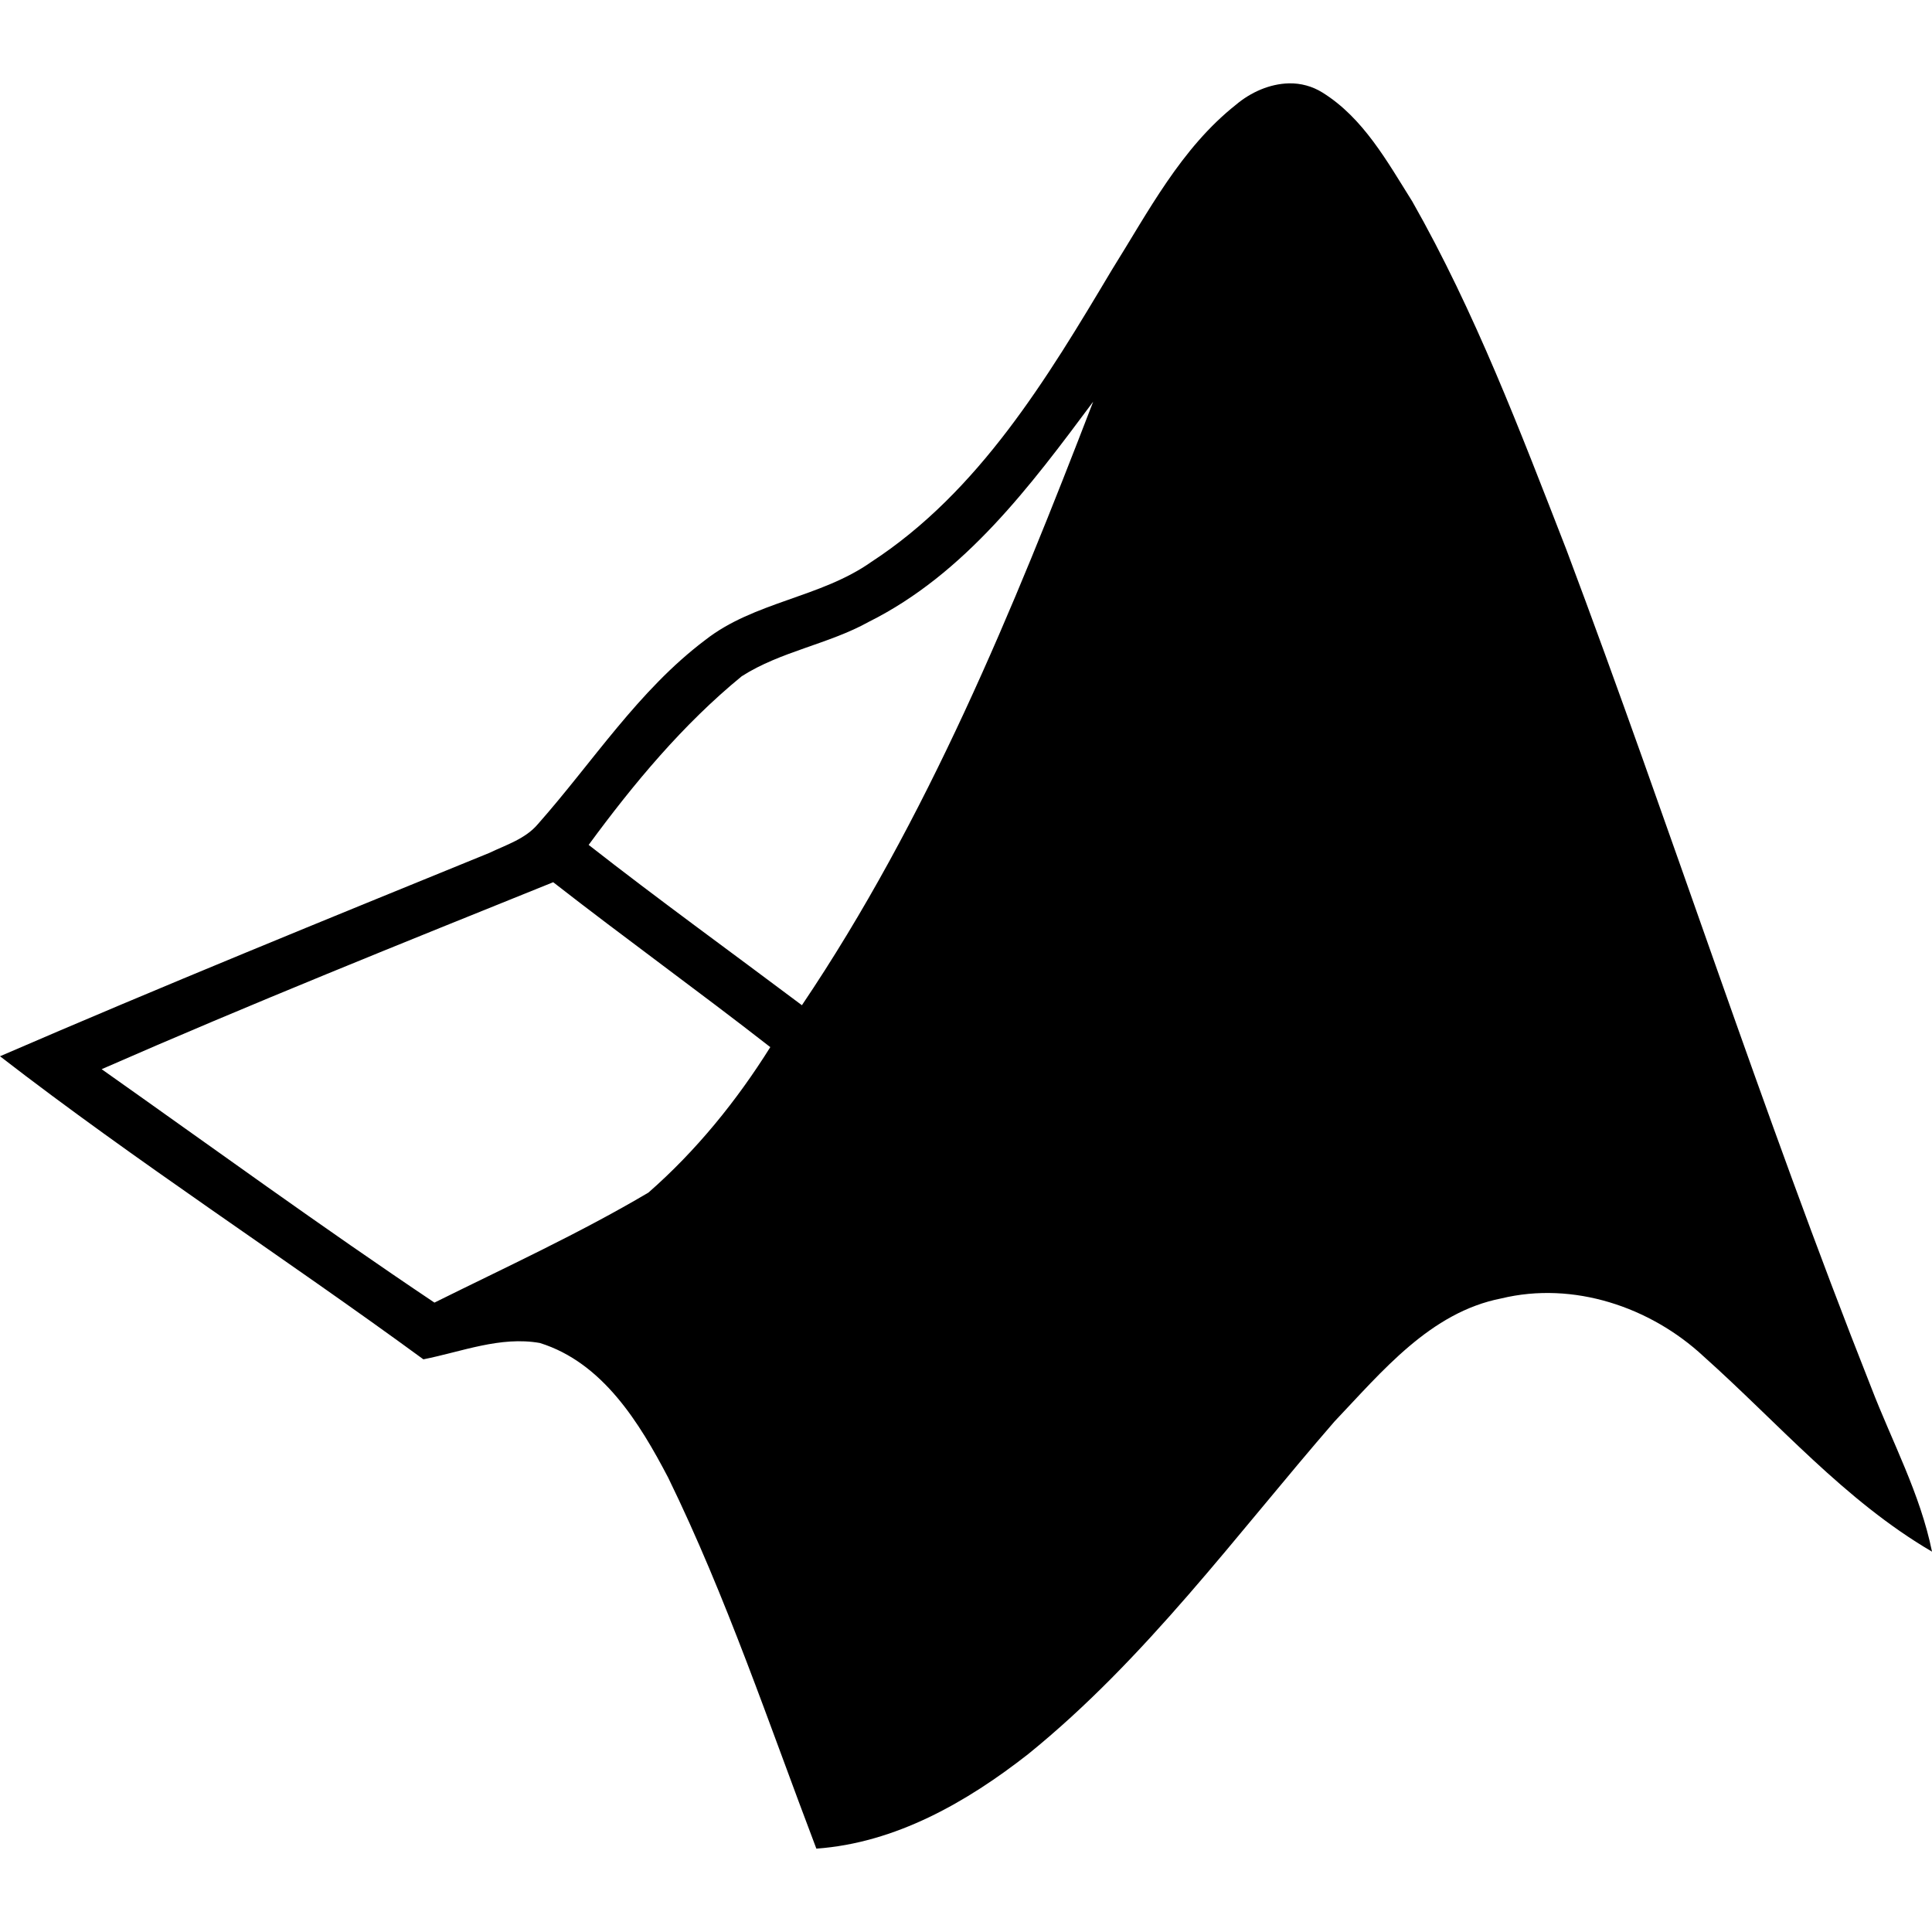
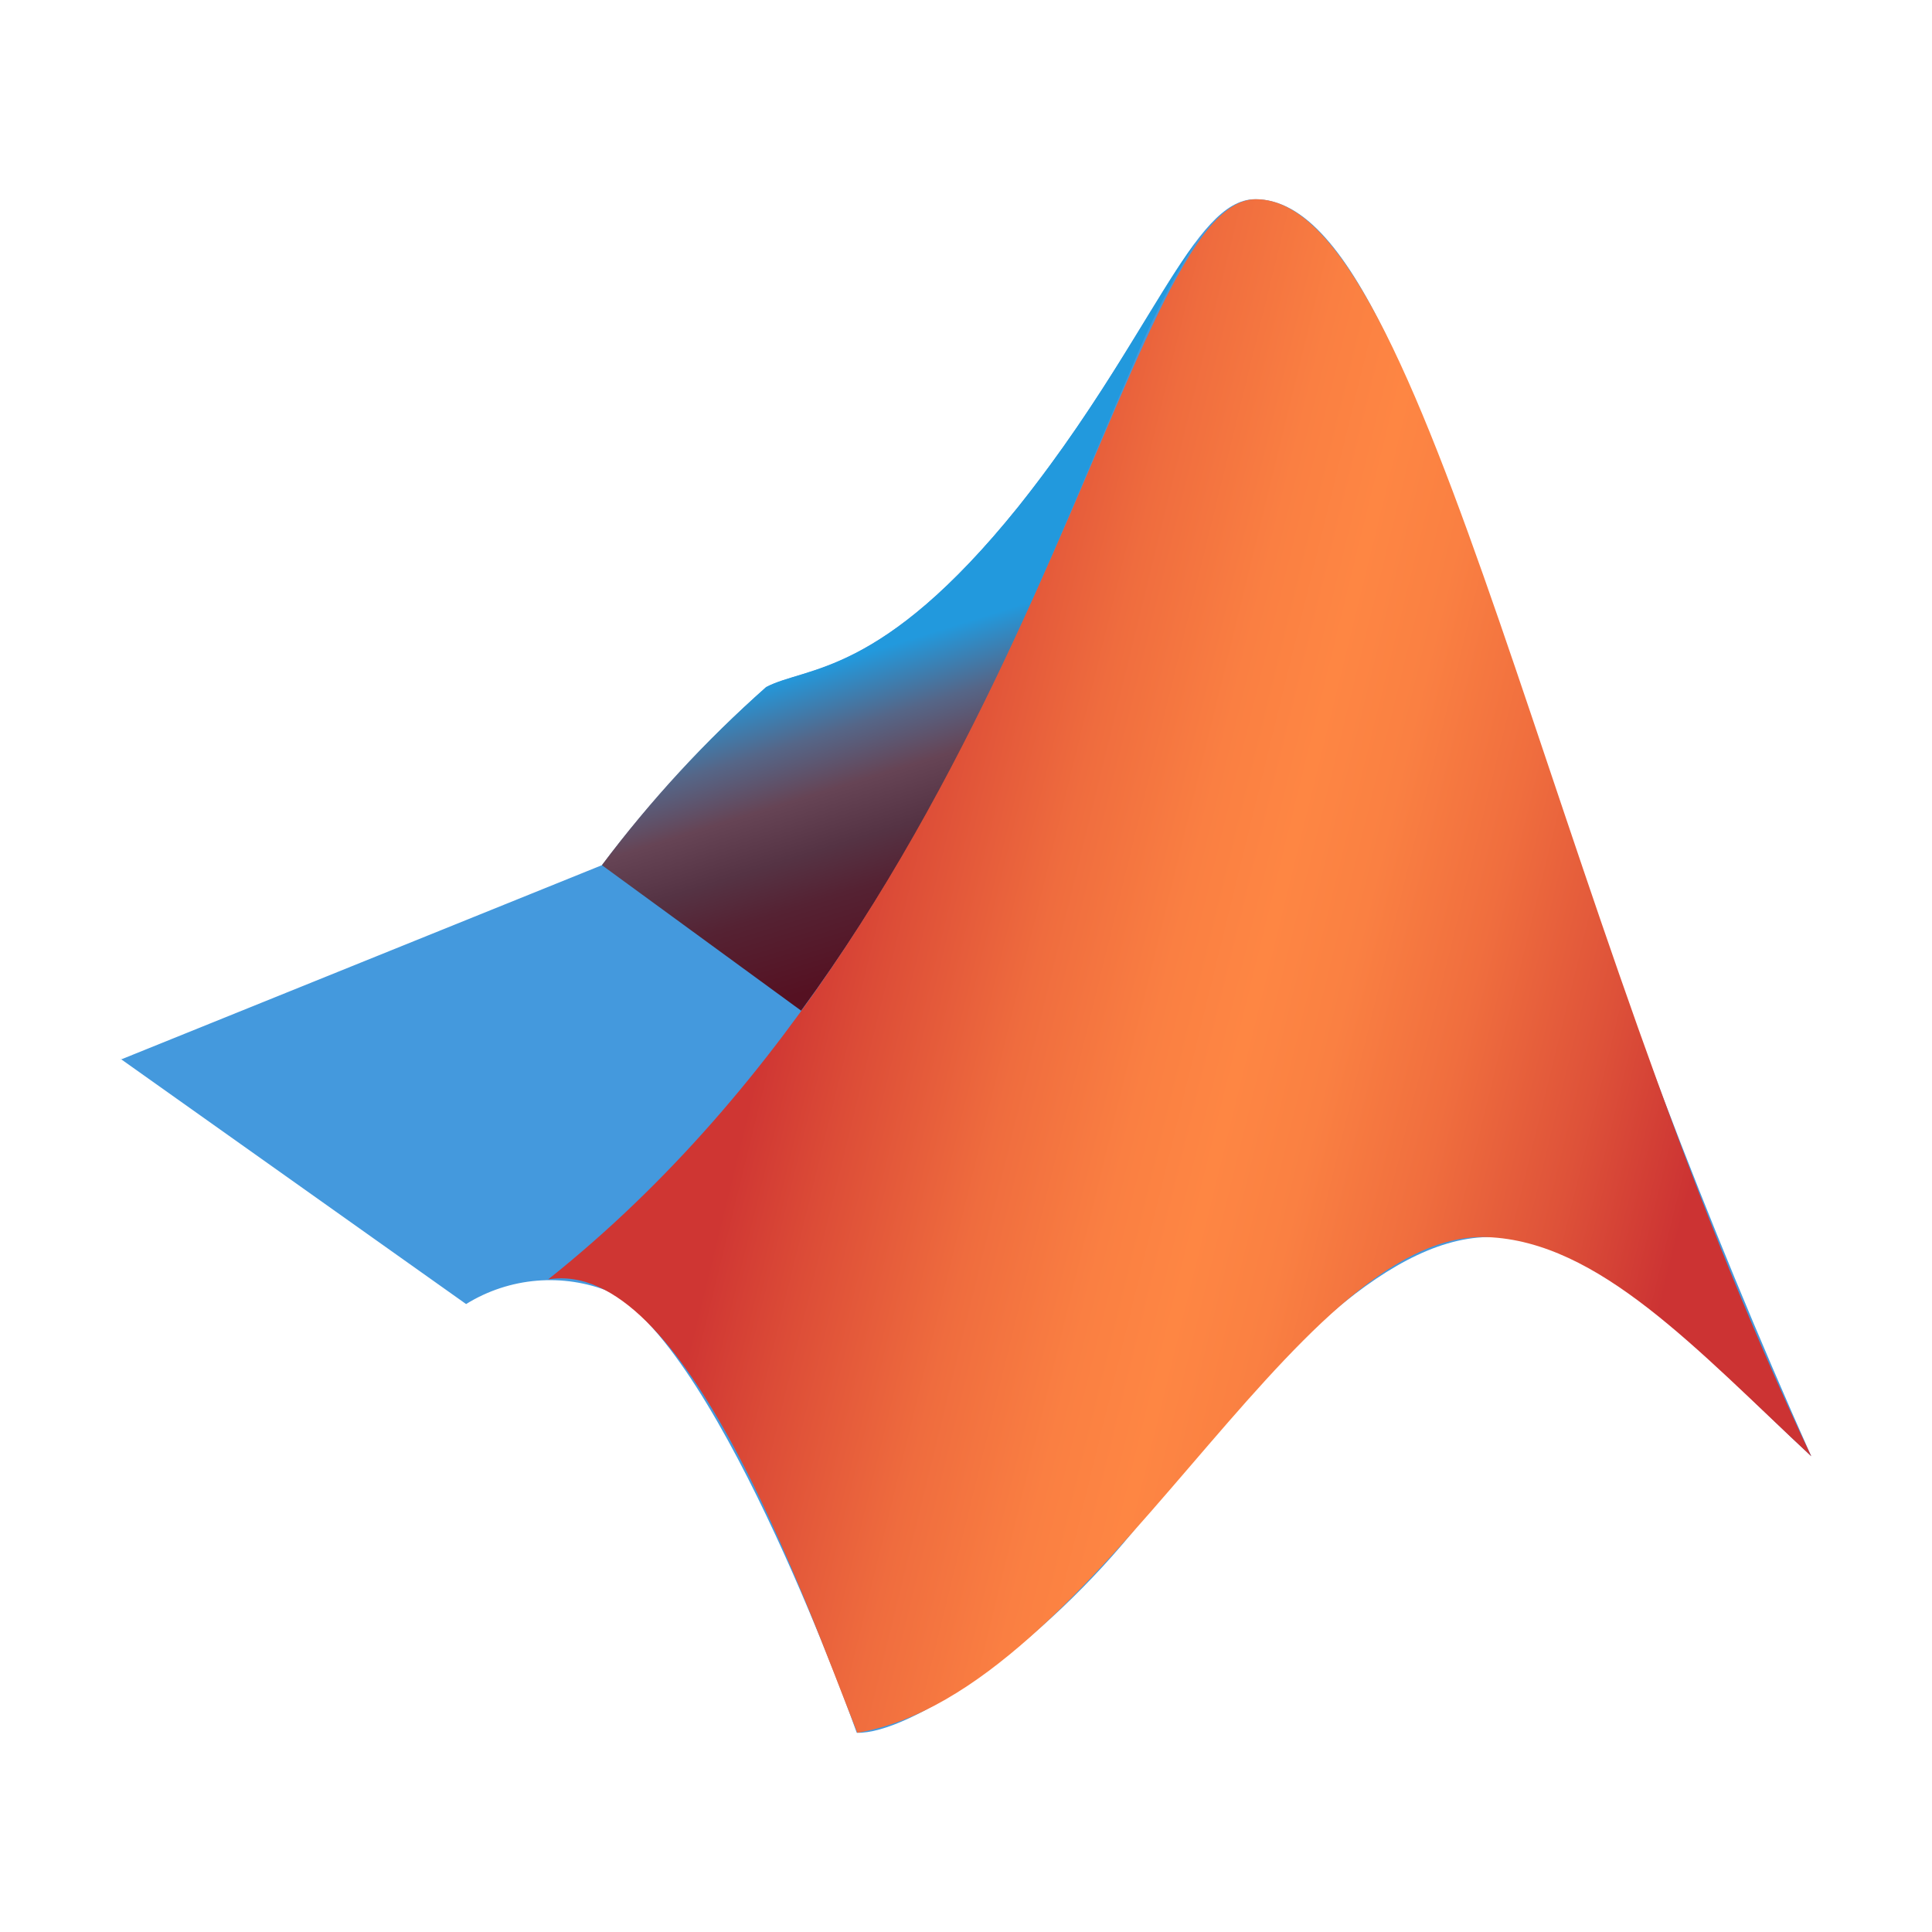
<svg xmlns="http://www.w3.org/2000/svg" viewBox="0 0 128 128">
-   <path d="M123.965 91.902c-7.246-18.297-13.262-37.058-20.184-55.476-3.054-7.84-6.047-15.746-10.215-23.082-1.656-2.633-3.238-5.528-5.953-7.215a4.013 4.013 0 00-2.222-.606c-1.27.028-2.536.594-3.504 1.415-3.645 2.886-5.805 7.082-8.227 10.949-4.277 7.172-8.789 14.687-15.941 19.347-3.36 2.371-7.762 2.63-11 5.172-4.43 3.34-7.442 8.078-11.074 12.184-.829.988-2.11 1.383-3.227 1.918C21.578 60.93 10.738 65.336 0 69.98c9.09 7.032 18.777 13.29 28.05 20.079 2.544-.504 5.098-1.547 7.72-1.082 4.16 1.3 6.597 5.285 8.503 8.93 3.875 7.94 6.676 16.323 9.813 24.57 5.246-.375 9.969-3.079 14.027-6.258 7.809-6.324 13.758-14.5 20.305-22.047 3.14-3.3 6.34-7.23 11.05-8.149 4.762-1.152 9.864.555 13.395 3.836 4.957 4.43 9.344 9.551 15.137 12.942-.777-3.836-2.645-7.278-4.035-10.899zM42.96 79.012c-4.57 2.703-9.426 4.93-14.176 7.289-7.457-4.996-14.723-10.29-22.05-15.465 9.878-4.328 19.91-8.348 29.917-12.387 4.746 3.703 9.637 7.223 14.383 10.926-2.23 3.563-4.914 6.871-8.074 9.637zm10.168-12.414C48.414 63.058 43.64 59.609 39 55.977c2.977-4.055 6.238-7.977 10.14-11.172 2.587-1.657 5.743-2.117 8.426-3.61 6.368-3.18 10.711-9.011 14.86-14.582-5.317 13.805-10.992 27.664-19.297 39.985zm0 0" />
+   <defs>
+     <linearGradient id="matlab-original-a" gradientUnits="userSpaceOnUse" x1="16.803" y1="16.631" x2="15.013" y2="22.411" gradientTransform="matrix(4 0 0 -4 0 128)">
+       <stop offset="0" stop-color="#512" />
+       <stop offset=".23" stop-color="#523" />
+       <stop offset=".36" stop-color="#534" />
+       <stop offset=".51" stop-color="#645" />
+       <stop offset=".66" stop-color="#568" />
+       <stop offset=".84" stop-color="#29d" />
+     </linearGradient>
+     <linearGradient id="matlab-original-b" gradientUnits="userSpaceOnUse" x1="29.71" y1="18.983" x2="11.71" y2="14.563" gradientTransform="scale(4)">
+       <stop offset=".081" stop-color="#c33" />
+       <stop offset=".189" stop-color="#de5239" />
+       <stop offset=".313" stop-color="#f06e3e" />
+       <stop offset=".421" stop-color="#fa8042" />
+       <stop offset=".5" stop-color="#fe8643" />
+       <stop offset=".58" stop-color="#fa7f42" />
+       <stop offset=".696" stop-color="#ef6c3e" />
+       <stop offset=".833" stop-color="#dc4c37" />
+       <stop offset=".916" stop-color="#cf3633" />
+     </linearGradient>
+   </defs>
+   <path d="M8 70.2l31.879-12.88a82.62 82.62 0 0110.883-11.8c2.636-1.399 7.597-.641 16.68-11.918 8.796-11 11.597-20.403 15.718-20.403 6.52 0 11.32 14.082 18.602 35.403A461.75 461.75 0 00120 96.48c-7.602-7.082-14.078-14.718-21.48-14.52-6.88.161-14.52 8.321-22.88 18.802C69 109.16 60.2 114.922 56.763 114.8c0 0-8.883-25.121-16.32-29.2a10.563 10.563 0 00-9.563.797L8 70.16zm0 0" fill="#49d" />
+   <path d="M79.2 16.078c-2.68 3.602-5.92 10.203-11.76 17.524-9.082 11.277-14 10.52-16.68 11.918a78.673 78.673 0 00-10.882 11.8l13.2 9.64C64.28 51.68 70.28 35.122 74.96 24.399a54.649 54.649 0 014.238-8.32zm0 0" fill="url(#matlab-original-a)" />
+   <path d="M83.2 13.2c-8.72 0-14.68 45.921-46.88 71.562 9.04-1.48 16.88 20.957 20.48 30.039 16-2.723 28.802-33.32 41.72-32.84 7.402.277 13.878 7.437 21.48 14.52C102.64 60 94.52 13.198 83.2 13.198zm0 0" fill="url(#matlab-original-b)" />
</svg>
